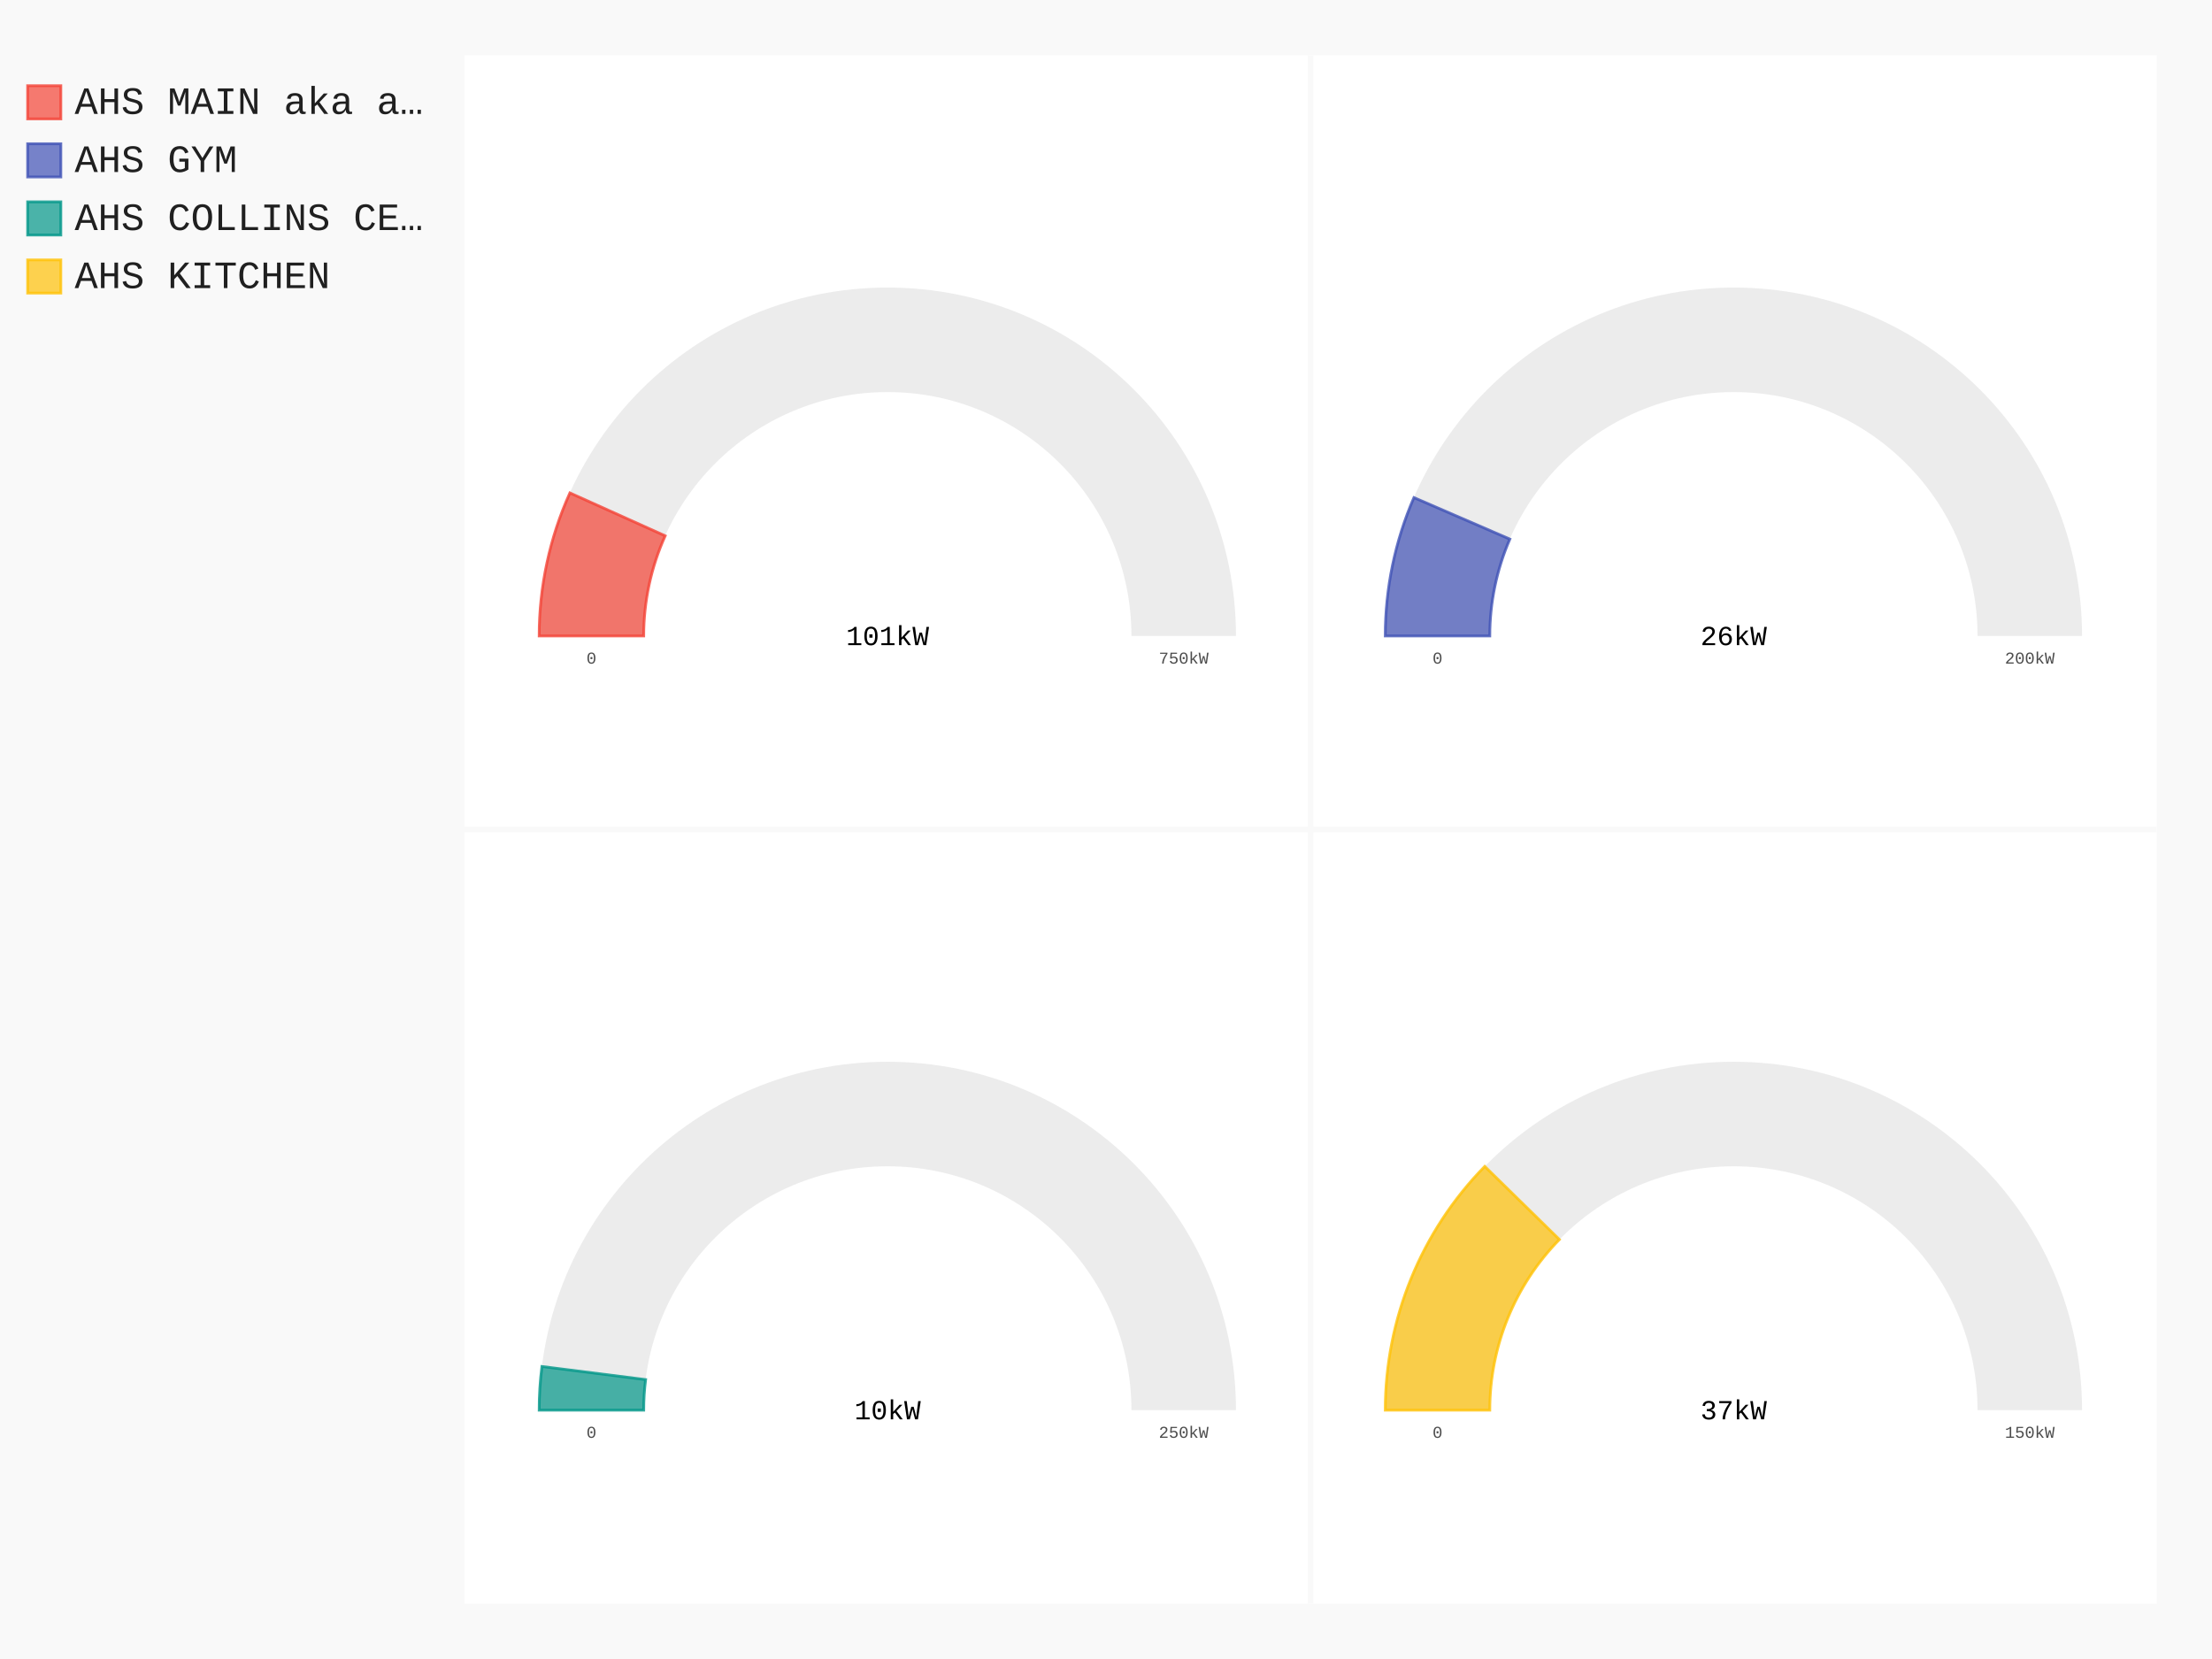
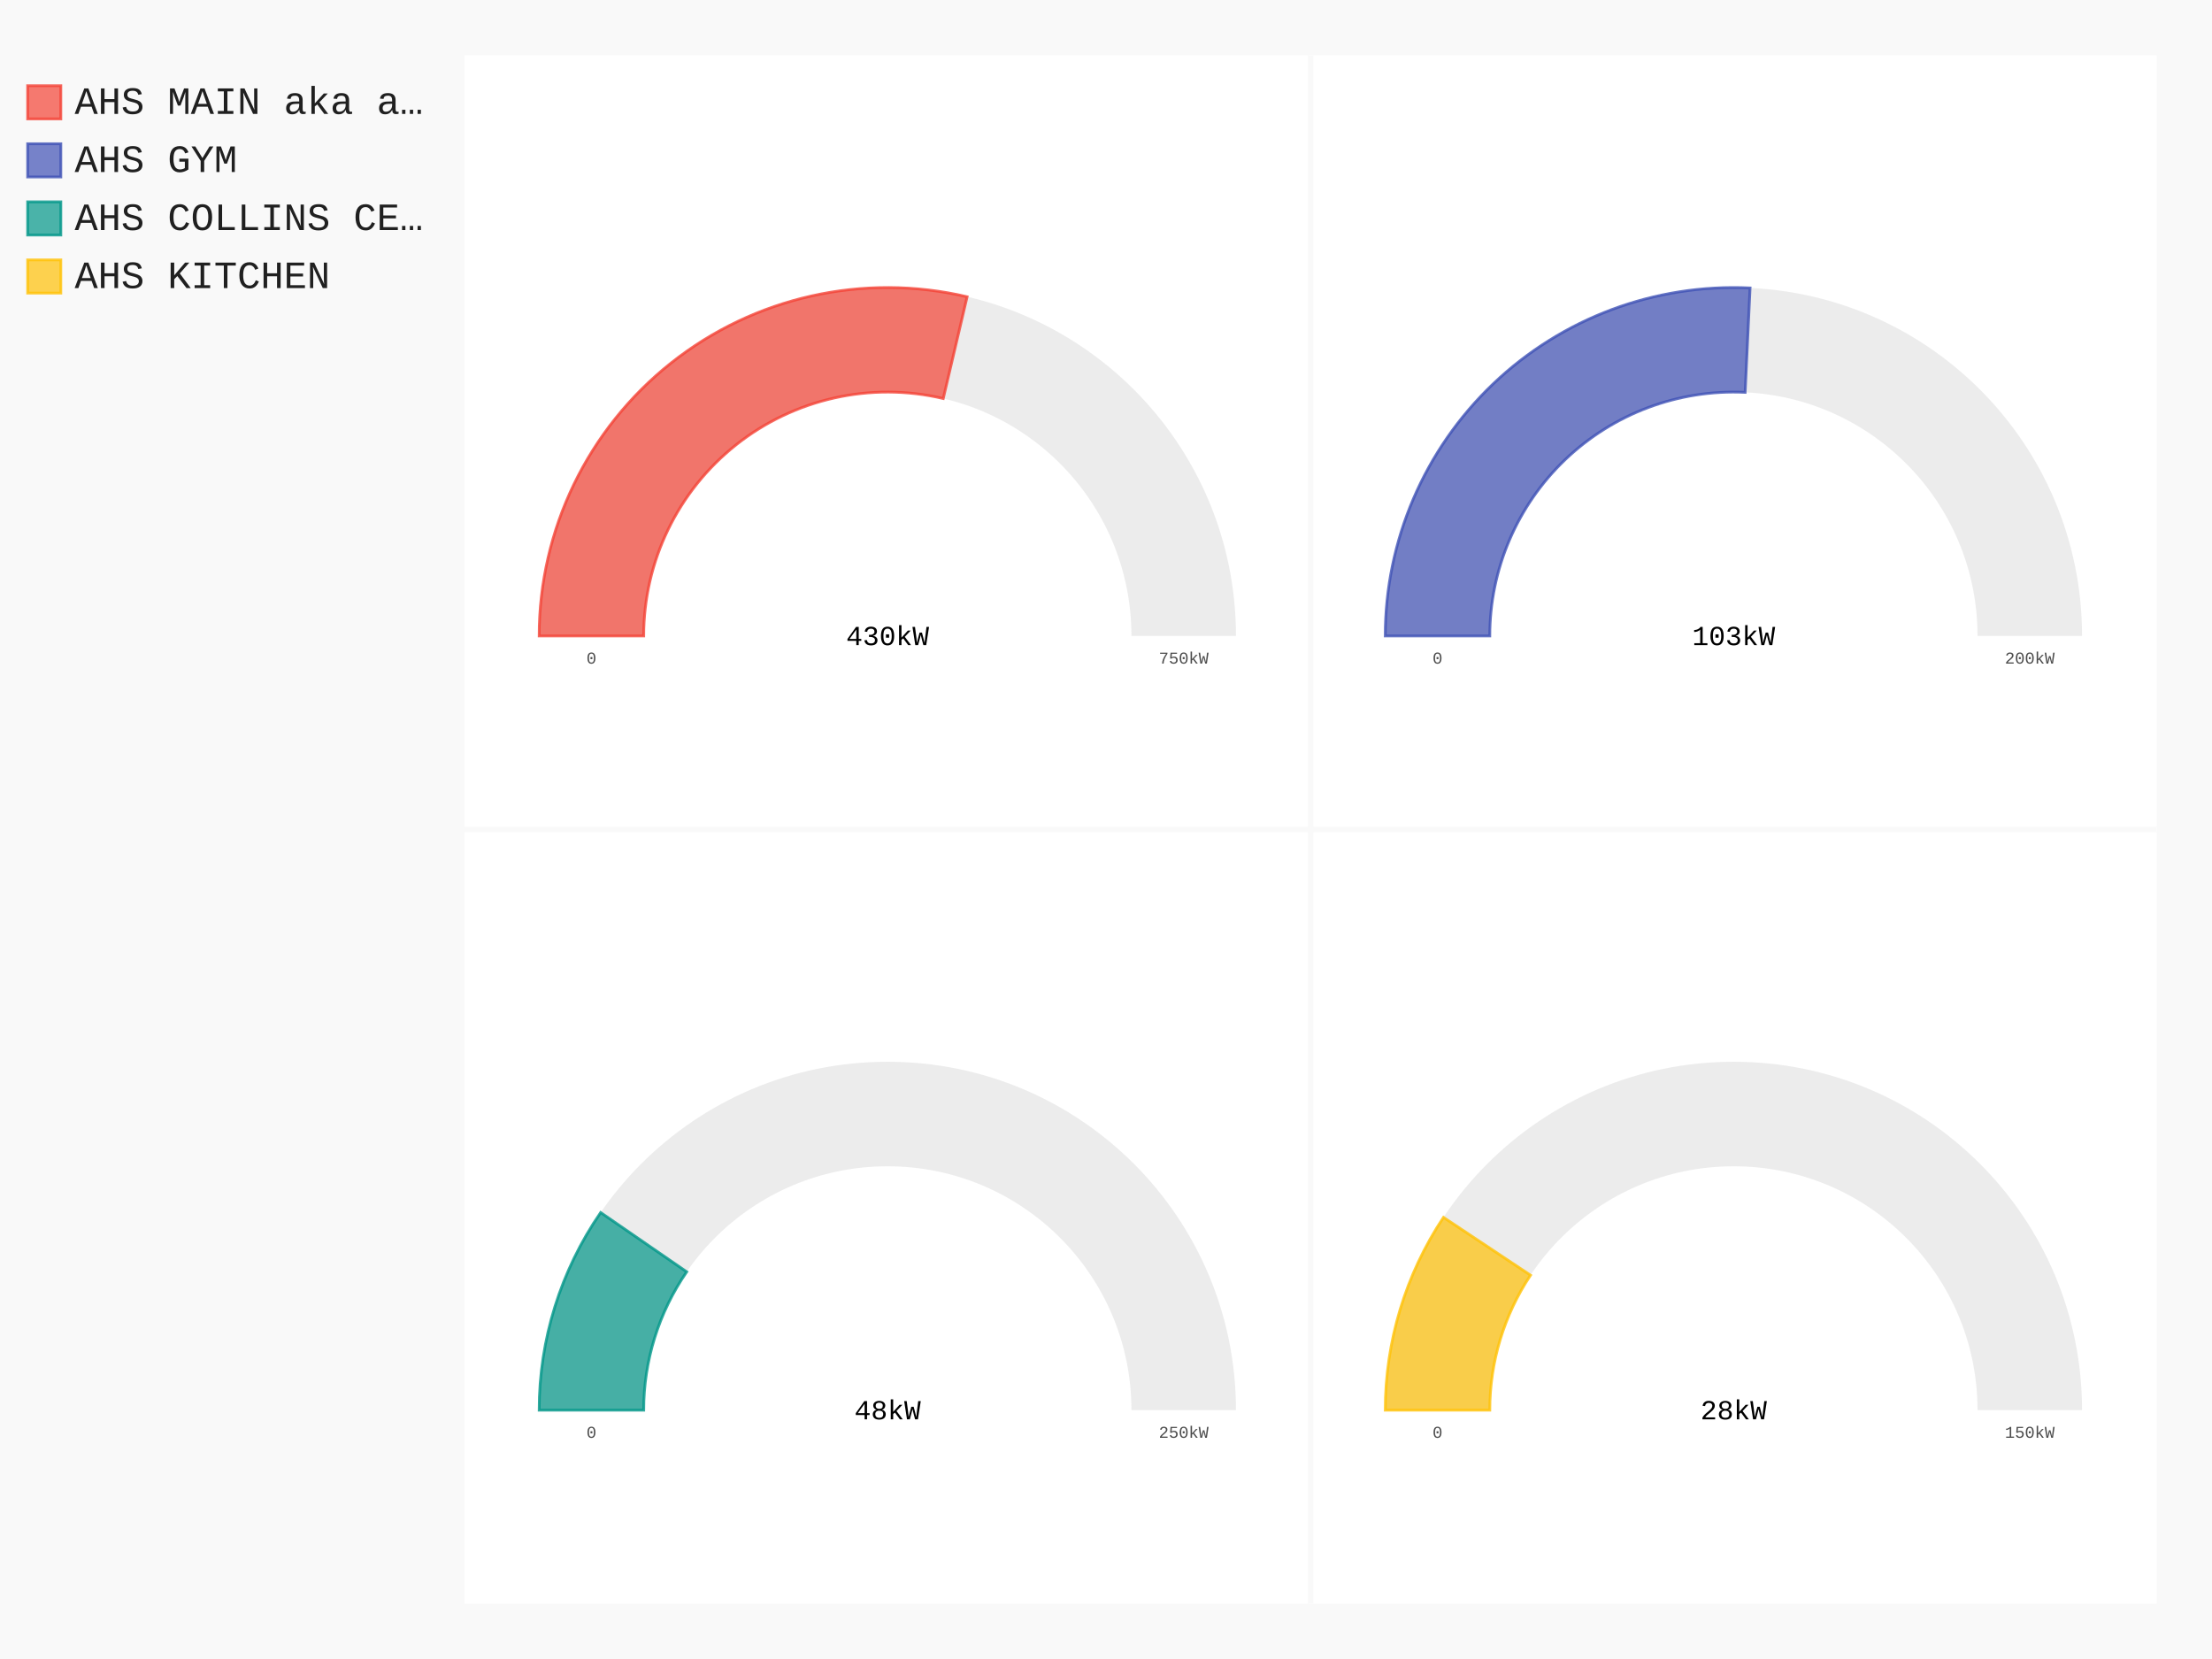
- <svg xmlns="http://www.w3.org/2000/svg" class="pygal-chart" id="chart-b864e061-6805-4563-83d5-0594b1611eb0" viewBox="0 0 800 600">
+ <svg xmlns="http://www.w3.org/2000/svg" class="pygal-chart" id="chart-2804b02c-0fd4-44d4-85c1-a321bbb0a4d7" viewBox="0 0 800 600">
  <defs>
-     <style type="text/css">#chart-b864e061-6805-4563-83d5-0594b1611eb0{-webkit-user-select:none;-webkit-font-smoothing:antialiased;font-family:Consolas,"Liberation Mono",Menlo,Courier,monospace}#chart-b864e061-6805-4563-83d5-0594b1611eb0 .title{font-family:Consolas,"Liberation Mono",Menlo,Courier,monospace;font-size:16px}#chart-b864e061-6805-4563-83d5-0594b1611eb0 .legends .legend text{font-family:Consolas,"Liberation Mono",Menlo,Courier,monospace;font-size:14px}#chart-b864e061-6805-4563-83d5-0594b1611eb0 .axis text{font-family:Consolas,"Liberation Mono",Menlo,Courier,monospace;font-size:10px}#chart-b864e061-6805-4563-83d5-0594b1611eb0 .axis text.major{font-family:Consolas,"Liberation Mono",Menlo,Courier,monospace;font-size:10px}#chart-b864e061-6805-4563-83d5-0594b1611eb0 .text-overlay text.value{font-family:Consolas,"Liberation Mono",Menlo,Courier,monospace;font-size:10px}#chart-b864e061-6805-4563-83d5-0594b1611eb0 .text-overlay text.label{font-family:Consolas,"Liberation Mono",Menlo,Courier,monospace;font-size:10px}#chart-b864e061-6805-4563-83d5-0594b1611eb0 .tooltip{font-family:Consolas,"Liberation Mono",Menlo,Courier,monospace;font-size:14px}#chart-b864e061-6805-4563-83d5-0594b1611eb0 text.no_data{font-family:Consolas,"Liberation Mono",Menlo,Courier,monospace;font-size:64px}
- #chart-b864e061-6805-4563-83d5-0594b1611eb0{background-color:rgba(249,249,249,1)}#chart-b864e061-6805-4563-83d5-0594b1611eb0 path,#chart-b864e061-6805-4563-83d5-0594b1611eb0 line,#chart-b864e061-6805-4563-83d5-0594b1611eb0 rect,#chart-b864e061-6805-4563-83d5-0594b1611eb0 circle{-webkit-transition:150ms;-moz-transition:150ms;transition:150ms}#chart-b864e061-6805-4563-83d5-0594b1611eb0 .graph &gt; .background{fill:rgba(249,249,249,1)}#chart-b864e061-6805-4563-83d5-0594b1611eb0 .plot &gt; .background{fill:rgba(255,255,255,1)}#chart-b864e061-6805-4563-83d5-0594b1611eb0 .graph{fill:rgba(0,0,0,.87)}#chart-b864e061-6805-4563-83d5-0594b1611eb0 text.no_data{fill:rgba(0,0,0,1)}#chart-b864e061-6805-4563-83d5-0594b1611eb0 .title{fill:rgba(0,0,0,1)}#chart-b864e061-6805-4563-83d5-0594b1611eb0 .legends .legend text{fill:rgba(0,0,0,.87)}#chart-b864e061-6805-4563-83d5-0594b1611eb0 .legends .legend:hover text{fill:rgba(0,0,0,1)}#chart-b864e061-6805-4563-83d5-0594b1611eb0 .axis .line{stroke:rgba(0,0,0,1)}#chart-b864e061-6805-4563-83d5-0594b1611eb0 .axis .guide.line{stroke:rgba(0,0,0,.54)}#chart-b864e061-6805-4563-83d5-0594b1611eb0 .axis .major.line{stroke:rgba(0,0,0,.87)}#chart-b864e061-6805-4563-83d5-0594b1611eb0 .axis text.major{fill:rgba(0,0,0,1)}#chart-b864e061-6805-4563-83d5-0594b1611eb0 .axis.y .guides:hover .guide.line,#chart-b864e061-6805-4563-83d5-0594b1611eb0 .line-graph .axis.x .guides:hover .guide.line,#chart-b864e061-6805-4563-83d5-0594b1611eb0 .stackedline-graph .axis.x .guides:hover .guide.line,#chart-b864e061-6805-4563-83d5-0594b1611eb0 .xy-graph .axis.x .guides:hover .guide.line{stroke:rgba(0,0,0,1)}#chart-b864e061-6805-4563-83d5-0594b1611eb0 .axis .guides:hover text{fill:rgba(0,0,0,1)}#chart-b864e061-6805-4563-83d5-0594b1611eb0 .reactive{fill-opacity:.7;stroke-opacity:.8}#chart-b864e061-6805-4563-83d5-0594b1611eb0 .ci{stroke:rgba(0,0,0,.87)}#chart-b864e061-6805-4563-83d5-0594b1611eb0 .reactive.active,#chart-b864e061-6805-4563-83d5-0594b1611eb0 .active .reactive{fill-opacity:.8;stroke-opacity:.9;stroke-width:4}#chart-b864e061-6805-4563-83d5-0594b1611eb0 .ci .reactive.active{stroke-width:1.5}#chart-b864e061-6805-4563-83d5-0594b1611eb0 .series text{fill:rgba(0,0,0,1)}#chart-b864e061-6805-4563-83d5-0594b1611eb0 .tooltip rect{fill:rgba(255,255,255,1);stroke:rgba(0,0,0,1);-webkit-transition:opacity 150ms;-moz-transition:opacity 150ms;transition:opacity 150ms}#chart-b864e061-6805-4563-83d5-0594b1611eb0 .tooltip .label{fill:rgba(0,0,0,.87)}#chart-b864e061-6805-4563-83d5-0594b1611eb0 .tooltip .label{fill:rgba(0,0,0,.87)}#chart-b864e061-6805-4563-83d5-0594b1611eb0 .tooltip .legend{font-size:.8em;fill:rgba(0,0,0,.54)}#chart-b864e061-6805-4563-83d5-0594b1611eb0 .tooltip .x_label{font-size:.6em;fill:rgba(0,0,0,1)}#chart-b864e061-6805-4563-83d5-0594b1611eb0 .tooltip .xlink{font-size:.5em;text-decoration:underline}#chart-b864e061-6805-4563-83d5-0594b1611eb0 .tooltip .value{font-size:1.5em}#chart-b864e061-6805-4563-83d5-0594b1611eb0 .bound{font-size:.5em}#chart-b864e061-6805-4563-83d5-0594b1611eb0 .max-value{font-size:.75em;fill:rgba(0,0,0,.54)}#chart-b864e061-6805-4563-83d5-0594b1611eb0 .map-element{fill:rgba(255,255,255,1);stroke:rgba(0,0,0,.54) !important}#chart-b864e061-6805-4563-83d5-0594b1611eb0 .map-element .reactive{fill-opacity:inherit;stroke-opacity:inherit}#chart-b864e061-6805-4563-83d5-0594b1611eb0 .color-0,#chart-b864e061-6805-4563-83d5-0594b1611eb0 .color-0 a:visited{stroke:#F44336;fill:#F44336}#chart-b864e061-6805-4563-83d5-0594b1611eb0 .color-1,#chart-b864e061-6805-4563-83d5-0594b1611eb0 .color-1 a:visited{stroke:#3F51B5;fill:#3F51B5}#chart-b864e061-6805-4563-83d5-0594b1611eb0 .color-2,#chart-b864e061-6805-4563-83d5-0594b1611eb0 .color-2 a:visited{stroke:#009688;fill:#009688}#chart-b864e061-6805-4563-83d5-0594b1611eb0 .color-3,#chart-b864e061-6805-4563-83d5-0594b1611eb0 .color-3 a:visited{stroke:#FFC107;fill:#FFC107}#chart-b864e061-6805-4563-83d5-0594b1611eb0 .text-overlay .color-0 text{fill:black}#chart-b864e061-6805-4563-83d5-0594b1611eb0 .text-overlay .color-1 text{fill:black}#chart-b864e061-6805-4563-83d5-0594b1611eb0 .text-overlay .color-2 text{fill:black}#chart-b864e061-6805-4563-83d5-0594b1611eb0 .text-overlay .color-3 text{fill:black}
- #chart-b864e061-6805-4563-83d5-0594b1611eb0 text.no_data{text-anchor:middle}#chart-b864e061-6805-4563-83d5-0594b1611eb0 .guide.line{fill:none}#chart-b864e061-6805-4563-83d5-0594b1611eb0 .centered{text-anchor:middle}#chart-b864e061-6805-4563-83d5-0594b1611eb0 .title{text-anchor:middle}#chart-b864e061-6805-4563-83d5-0594b1611eb0 .legends .legend text{fill-opacity:1}#chart-b864e061-6805-4563-83d5-0594b1611eb0 .axis.x text{text-anchor:middle}#chart-b864e061-6805-4563-83d5-0594b1611eb0 .axis.x:not(.web) text[transform]{text-anchor:start}#chart-b864e061-6805-4563-83d5-0594b1611eb0 .axis.x:not(.web) text[transform].backwards{text-anchor:end}#chart-b864e061-6805-4563-83d5-0594b1611eb0 .axis.y text{text-anchor:end}#chart-b864e061-6805-4563-83d5-0594b1611eb0 .axis.y text[transform].backwards{text-anchor:start}#chart-b864e061-6805-4563-83d5-0594b1611eb0 .axis.y2 text{text-anchor:start}#chart-b864e061-6805-4563-83d5-0594b1611eb0 .axis.y2 text[transform].backwards{text-anchor:end}#chart-b864e061-6805-4563-83d5-0594b1611eb0 .axis .guide.line{stroke-dasharray:4,4}#chart-b864e061-6805-4563-83d5-0594b1611eb0 .axis .major.guide.line{stroke-dasharray:6,6}#chart-b864e061-6805-4563-83d5-0594b1611eb0 .horizontal .axis.y .guide.line,#chart-b864e061-6805-4563-83d5-0594b1611eb0 .horizontal .axis.y2 .guide.line,#chart-b864e061-6805-4563-83d5-0594b1611eb0 .vertical .axis.x .guide.line{opacity:0}#chart-b864e061-6805-4563-83d5-0594b1611eb0 .horizontal .axis.always_show .guide.line,#chart-b864e061-6805-4563-83d5-0594b1611eb0 .vertical .axis.always_show .guide.line{opacity:1 !important}#chart-b864e061-6805-4563-83d5-0594b1611eb0 .axis.y .guides:hover .guide.line,#chart-b864e061-6805-4563-83d5-0594b1611eb0 .axis.y2 .guides:hover .guide.line,#chart-b864e061-6805-4563-83d5-0594b1611eb0 .axis.x .guides:hover .guide.line{opacity:1}#chart-b864e061-6805-4563-83d5-0594b1611eb0 .axis .guides:hover text{opacity:1}#chart-b864e061-6805-4563-83d5-0594b1611eb0 .nofill{fill:none}#chart-b864e061-6805-4563-83d5-0594b1611eb0 .subtle-fill{fill-opacity:.2}#chart-b864e061-6805-4563-83d5-0594b1611eb0 .dot{stroke-width:1px;fill-opacity:1}#chart-b864e061-6805-4563-83d5-0594b1611eb0 .dot.active{stroke-width:5px}#chart-b864e061-6805-4563-83d5-0594b1611eb0 .dot.negative{fill:transparent}#chart-b864e061-6805-4563-83d5-0594b1611eb0 text,#chart-b864e061-6805-4563-83d5-0594b1611eb0 tspan{stroke:none !important}#chart-b864e061-6805-4563-83d5-0594b1611eb0 .series text.active{opacity:1}#chart-b864e061-6805-4563-83d5-0594b1611eb0 .tooltip rect{fill-opacity:.95;stroke-width:.5}#chart-b864e061-6805-4563-83d5-0594b1611eb0 .tooltip text{fill-opacity:1}#chart-b864e061-6805-4563-83d5-0594b1611eb0 .showable{visibility:hidden}#chart-b864e061-6805-4563-83d5-0594b1611eb0 .showable.shown{visibility:visible}#chart-b864e061-6805-4563-83d5-0594b1611eb0 .gauge-background{fill:rgba(229,229,229,1);stroke:none}#chart-b864e061-6805-4563-83d5-0594b1611eb0 .bg-lines{stroke:rgba(249,249,249,1);stroke-width:2px}</style>
+     <style type="text/css">#chart-2804b02c-0fd4-44d4-85c1-a321bbb0a4d7{-webkit-user-select:none;-webkit-font-smoothing:antialiased;font-family:Consolas,"Liberation Mono",Menlo,Courier,monospace}#chart-2804b02c-0fd4-44d4-85c1-a321bbb0a4d7 .title{font-family:Consolas,"Liberation Mono",Menlo,Courier,monospace;font-size:16px}#chart-2804b02c-0fd4-44d4-85c1-a321bbb0a4d7 .legends .legend text{font-family:Consolas,"Liberation Mono",Menlo,Courier,monospace;font-size:14px}#chart-2804b02c-0fd4-44d4-85c1-a321bbb0a4d7 .axis text{font-family:Consolas,"Liberation Mono",Menlo,Courier,monospace;font-size:10px}#chart-2804b02c-0fd4-44d4-85c1-a321bbb0a4d7 .axis text.major{font-family:Consolas,"Liberation Mono",Menlo,Courier,monospace;font-size:10px}#chart-2804b02c-0fd4-44d4-85c1-a321bbb0a4d7 .text-overlay text.value{font-family:Consolas,"Liberation Mono",Menlo,Courier,monospace;font-size:10px}#chart-2804b02c-0fd4-44d4-85c1-a321bbb0a4d7 .text-overlay text.label{font-family:Consolas,"Liberation Mono",Menlo,Courier,monospace;font-size:10px}#chart-2804b02c-0fd4-44d4-85c1-a321bbb0a4d7 .tooltip{font-family:Consolas,"Liberation Mono",Menlo,Courier,monospace;font-size:14px}#chart-2804b02c-0fd4-44d4-85c1-a321bbb0a4d7 text.no_data{font-family:Consolas,"Liberation Mono",Menlo,Courier,monospace;font-size:64px}
+ #chart-2804b02c-0fd4-44d4-85c1-a321bbb0a4d7{background-color:rgba(249,249,249,1)}#chart-2804b02c-0fd4-44d4-85c1-a321bbb0a4d7 path,#chart-2804b02c-0fd4-44d4-85c1-a321bbb0a4d7 line,#chart-2804b02c-0fd4-44d4-85c1-a321bbb0a4d7 rect,#chart-2804b02c-0fd4-44d4-85c1-a321bbb0a4d7 circle{-webkit-transition:150ms;-moz-transition:150ms;transition:150ms}#chart-2804b02c-0fd4-44d4-85c1-a321bbb0a4d7 .graph &gt; .background{fill:rgba(249,249,249,1)}#chart-2804b02c-0fd4-44d4-85c1-a321bbb0a4d7 .plot &gt; .background{fill:rgba(255,255,255,1)}#chart-2804b02c-0fd4-44d4-85c1-a321bbb0a4d7 .graph{fill:rgba(0,0,0,.87)}#chart-2804b02c-0fd4-44d4-85c1-a321bbb0a4d7 text.no_data{fill:rgba(0,0,0,1)}#chart-2804b02c-0fd4-44d4-85c1-a321bbb0a4d7 .title{fill:rgba(0,0,0,1)}#chart-2804b02c-0fd4-44d4-85c1-a321bbb0a4d7 .legends .legend text{fill:rgba(0,0,0,.87)}#chart-2804b02c-0fd4-44d4-85c1-a321bbb0a4d7 .legends .legend:hover text{fill:rgba(0,0,0,1)}#chart-2804b02c-0fd4-44d4-85c1-a321bbb0a4d7 .axis .line{stroke:rgba(0,0,0,1)}#chart-2804b02c-0fd4-44d4-85c1-a321bbb0a4d7 .axis .guide.line{stroke:rgba(0,0,0,.54)}#chart-2804b02c-0fd4-44d4-85c1-a321bbb0a4d7 .axis .major.line{stroke:rgba(0,0,0,.87)}#chart-2804b02c-0fd4-44d4-85c1-a321bbb0a4d7 .axis text.major{fill:rgba(0,0,0,1)}#chart-2804b02c-0fd4-44d4-85c1-a321bbb0a4d7 .axis.y .guides:hover .guide.line,#chart-2804b02c-0fd4-44d4-85c1-a321bbb0a4d7 .line-graph .axis.x .guides:hover .guide.line,#chart-2804b02c-0fd4-44d4-85c1-a321bbb0a4d7 .stackedline-graph .axis.x .guides:hover .guide.line,#chart-2804b02c-0fd4-44d4-85c1-a321bbb0a4d7 .xy-graph .axis.x .guides:hover .guide.line{stroke:rgba(0,0,0,1)}#chart-2804b02c-0fd4-44d4-85c1-a321bbb0a4d7 .axis .guides:hover text{fill:rgba(0,0,0,1)}#chart-2804b02c-0fd4-44d4-85c1-a321bbb0a4d7 .reactive{fill-opacity:.7;stroke-opacity:.8}#chart-2804b02c-0fd4-44d4-85c1-a321bbb0a4d7 .ci{stroke:rgba(0,0,0,.87)}#chart-2804b02c-0fd4-44d4-85c1-a321bbb0a4d7 .reactive.active,#chart-2804b02c-0fd4-44d4-85c1-a321bbb0a4d7 .active .reactive{fill-opacity:.8;stroke-opacity:.9;stroke-width:4}#chart-2804b02c-0fd4-44d4-85c1-a321bbb0a4d7 .ci .reactive.active{stroke-width:1.5}#chart-2804b02c-0fd4-44d4-85c1-a321bbb0a4d7 .series text{fill:rgba(0,0,0,1)}#chart-2804b02c-0fd4-44d4-85c1-a321bbb0a4d7 .tooltip rect{fill:rgba(255,255,255,1);stroke:rgba(0,0,0,1);-webkit-transition:opacity 150ms;-moz-transition:opacity 150ms;transition:opacity 150ms}#chart-2804b02c-0fd4-44d4-85c1-a321bbb0a4d7 .tooltip .label{fill:rgba(0,0,0,.87)}#chart-2804b02c-0fd4-44d4-85c1-a321bbb0a4d7 .tooltip .label{fill:rgba(0,0,0,.87)}#chart-2804b02c-0fd4-44d4-85c1-a321bbb0a4d7 .tooltip .legend{font-size:.8em;fill:rgba(0,0,0,.54)}#chart-2804b02c-0fd4-44d4-85c1-a321bbb0a4d7 .tooltip .x_label{font-size:.6em;fill:rgba(0,0,0,1)}#chart-2804b02c-0fd4-44d4-85c1-a321bbb0a4d7 .tooltip .xlink{font-size:.5em;text-decoration:underline}#chart-2804b02c-0fd4-44d4-85c1-a321bbb0a4d7 .tooltip .value{font-size:1.5em}#chart-2804b02c-0fd4-44d4-85c1-a321bbb0a4d7 .bound{font-size:.5em}#chart-2804b02c-0fd4-44d4-85c1-a321bbb0a4d7 .max-value{font-size:.75em;fill:rgba(0,0,0,.54)}#chart-2804b02c-0fd4-44d4-85c1-a321bbb0a4d7 .map-element{fill:rgba(255,255,255,1);stroke:rgba(0,0,0,.54) !important}#chart-2804b02c-0fd4-44d4-85c1-a321bbb0a4d7 .map-element .reactive{fill-opacity:inherit;stroke-opacity:inherit}#chart-2804b02c-0fd4-44d4-85c1-a321bbb0a4d7 .color-0,#chart-2804b02c-0fd4-44d4-85c1-a321bbb0a4d7 .color-0 a:visited{stroke:#F44336;fill:#F44336}#chart-2804b02c-0fd4-44d4-85c1-a321bbb0a4d7 .color-1,#chart-2804b02c-0fd4-44d4-85c1-a321bbb0a4d7 .color-1 a:visited{stroke:#3F51B5;fill:#3F51B5}#chart-2804b02c-0fd4-44d4-85c1-a321bbb0a4d7 .color-2,#chart-2804b02c-0fd4-44d4-85c1-a321bbb0a4d7 .color-2 a:visited{stroke:#009688;fill:#009688}#chart-2804b02c-0fd4-44d4-85c1-a321bbb0a4d7 .color-3,#chart-2804b02c-0fd4-44d4-85c1-a321bbb0a4d7 .color-3 a:visited{stroke:#FFC107;fill:#FFC107}#chart-2804b02c-0fd4-44d4-85c1-a321bbb0a4d7 .text-overlay .color-0 text{fill:black}#chart-2804b02c-0fd4-44d4-85c1-a321bbb0a4d7 .text-overlay .color-1 text{fill:black}#chart-2804b02c-0fd4-44d4-85c1-a321bbb0a4d7 .text-overlay .color-2 text{fill:black}#chart-2804b02c-0fd4-44d4-85c1-a321bbb0a4d7 .text-overlay .color-3 text{fill:black}
+ #chart-2804b02c-0fd4-44d4-85c1-a321bbb0a4d7 text.no_data{text-anchor:middle}#chart-2804b02c-0fd4-44d4-85c1-a321bbb0a4d7 .guide.line{fill:none}#chart-2804b02c-0fd4-44d4-85c1-a321bbb0a4d7 .centered{text-anchor:middle}#chart-2804b02c-0fd4-44d4-85c1-a321bbb0a4d7 .title{text-anchor:middle}#chart-2804b02c-0fd4-44d4-85c1-a321bbb0a4d7 .legends .legend text{fill-opacity:1}#chart-2804b02c-0fd4-44d4-85c1-a321bbb0a4d7 .axis.x text{text-anchor:middle}#chart-2804b02c-0fd4-44d4-85c1-a321bbb0a4d7 .axis.x:not(.web) text[transform]{text-anchor:start}#chart-2804b02c-0fd4-44d4-85c1-a321bbb0a4d7 .axis.x:not(.web) text[transform].backwards{text-anchor:end}#chart-2804b02c-0fd4-44d4-85c1-a321bbb0a4d7 .axis.y text{text-anchor:end}#chart-2804b02c-0fd4-44d4-85c1-a321bbb0a4d7 .axis.y text[transform].backwards{text-anchor:start}#chart-2804b02c-0fd4-44d4-85c1-a321bbb0a4d7 .axis.y2 text{text-anchor:start}#chart-2804b02c-0fd4-44d4-85c1-a321bbb0a4d7 .axis.y2 text[transform].backwards{text-anchor:end}#chart-2804b02c-0fd4-44d4-85c1-a321bbb0a4d7 .axis .guide.line{stroke-dasharray:4,4}#chart-2804b02c-0fd4-44d4-85c1-a321bbb0a4d7 .axis .major.guide.line{stroke-dasharray:6,6}#chart-2804b02c-0fd4-44d4-85c1-a321bbb0a4d7 .horizontal .axis.y .guide.line,#chart-2804b02c-0fd4-44d4-85c1-a321bbb0a4d7 .horizontal .axis.y2 .guide.line,#chart-2804b02c-0fd4-44d4-85c1-a321bbb0a4d7 .vertical .axis.x .guide.line{opacity:0}#chart-2804b02c-0fd4-44d4-85c1-a321bbb0a4d7 .horizontal .axis.always_show .guide.line,#chart-2804b02c-0fd4-44d4-85c1-a321bbb0a4d7 .vertical .axis.always_show .guide.line{opacity:1 !important}#chart-2804b02c-0fd4-44d4-85c1-a321bbb0a4d7 .axis.y .guides:hover .guide.line,#chart-2804b02c-0fd4-44d4-85c1-a321bbb0a4d7 .axis.y2 .guides:hover .guide.line,#chart-2804b02c-0fd4-44d4-85c1-a321bbb0a4d7 .axis.x .guides:hover .guide.line{opacity:1}#chart-2804b02c-0fd4-44d4-85c1-a321bbb0a4d7 .axis .guides:hover text{opacity:1}#chart-2804b02c-0fd4-44d4-85c1-a321bbb0a4d7 .nofill{fill:none}#chart-2804b02c-0fd4-44d4-85c1-a321bbb0a4d7 .subtle-fill{fill-opacity:.2}#chart-2804b02c-0fd4-44d4-85c1-a321bbb0a4d7 .dot{stroke-width:1px;fill-opacity:1}#chart-2804b02c-0fd4-44d4-85c1-a321bbb0a4d7 .dot.active{stroke-width:5px}#chart-2804b02c-0fd4-44d4-85c1-a321bbb0a4d7 .dot.negative{fill:transparent}#chart-2804b02c-0fd4-44d4-85c1-a321bbb0a4d7 text,#chart-2804b02c-0fd4-44d4-85c1-a321bbb0a4d7 tspan{stroke:none !important}#chart-2804b02c-0fd4-44d4-85c1-a321bbb0a4d7 .series text.active{opacity:1}#chart-2804b02c-0fd4-44d4-85c1-a321bbb0a4d7 .tooltip rect{fill-opacity:.95;stroke-width:.5}#chart-2804b02c-0fd4-44d4-85c1-a321bbb0a4d7 .tooltip text{fill-opacity:1}#chart-2804b02c-0fd4-44d4-85c1-a321bbb0a4d7 .showable{visibility:hidden}#chart-2804b02c-0fd4-44d4-85c1-a321bbb0a4d7 .showable.shown{visibility:visible}#chart-2804b02c-0fd4-44d4-85c1-a321bbb0a4d7 .gauge-background{fill:rgba(229,229,229,1);stroke:none}#chart-2804b02c-0fd4-44d4-85c1-a321bbb0a4d7 .bg-lines{stroke:rgba(249,249,249,1);stroke-width:2px}</style>
  </defs>
  <g class="graph solidgauge-graph vertical">
    <rect class="background" height="600" width="800" x="0" y="0" />
    <g class="plot" transform="translate(168, 20)">
      <rect class="background" height="560" width="612.0" x="0" y="0" />
      <path class="bg-lines" d="M306.0 0 L306.0 560" />
      <path class="bg-lines" d="M0 280.0 L612.0 280.0" />
      <g class="series serie-0 color-0">
        <path class="gauge-background reactive" d="M27 210 A126 126 0 1 1 279 210 L241.2 210 A88.2 88.2 0 1 0 64.8 210 z" />
        <text class="y-0 bound reactive" text-anchor="middle" x="45.9" y="220">0</text>
        <text class="y-1 bound reactive" text-anchor="middle" x="260.1" y="220.0">750kW</text>
        <g class="gauge">
-           <path class="slice reactive tooltip-trigger" d="M27 210 A126 126 0 0 1 38.109 158.269 L72.576 173.789 A88.2 88.2 0 0 0 64.8 210 z" />
+           <path class="slice reactive tooltip-trigger" d="M27 210 A126 126 0 0 1 181.772 87.329 L173.141 124.13 A88.2 88.2 0 0 0 64.8 210 z" />
        </g>
      </g>
      <g class="series serie-1 color-1">
        <path class="gauge-background reactive" d="M333 210 A126 126 0 1 1 585 210 L547.2 210 A88.2 88.2 0 1 0 370.8 210 z" />
        <text class="y-0 bound reactive" text-anchor="middle" x="351.9" y="220">0</text>
        <text class="y-1 bound reactive" text-anchor="middle" x="566.1" y="220.0">200kW</text>
        <g class="gauge">
-           <path class="slice reactive tooltip-trigger" d="M333 210 A126 126 0 0 1 343.363 159.959 L378.054 174.972 A88.2 88.2 0 0 0 370.8 210 z" />
+           <path class="slice reactive tooltip-trigger" d="M333 210 A126 126 0 0 1 464.935 84.14 L463.155 121.898 A88.2 88.2 0 0 0 370.8 210 z" />
        </g>
      </g>
      <g class="series serie-2 color-2">
        <path class="gauge-background reactive" d="M27 490 A126 126 0 1 1 279 490 L241.2 490 A88.2 88.2 0 1 0 64.8 490 z" />
        <text class="y-0 bound reactive" text-anchor="middle" x="45.9" y="500.0">0</text>
        <text class="y-1 bound reactive" text-anchor="middle" x="260.1" y="500.0">250kW</text>
        <g class="gauge">
-           <path class="slice reactive tooltip-trigger" d="M27 490 A126 126 0 0 1 27.994 474.208 L65.495 478.946 A88.2 88.2 0 0 0 64.8 490 z" />
+           <path class="slice reactive tooltip-trigger" d="M27 490 A126 126 0 0 1 49.235 418.524 L80.364 439.967 A88.2 88.2 0 0 0 64.8 490 z" />
        </g>
      </g>
      <g class="series serie-3 color-3">
        <path class="gauge-background reactive" d="M333 490 A126 126 0 1 1 585 490 L547.2 490 A88.2 88.2 0 1 0 370.8 490 z" />
        <text class="y-0 bound reactive" text-anchor="middle" x="351.9" y="500.0">0</text>
        <text class="y-1 bound reactive" text-anchor="middle" x="566.1" y="500.0">150kW</text>
        <g class="gauge">
-           <path class="slice reactive tooltip-trigger" d="M333 490 A126 126 0 0 1 368.976 401.842 L395.984 428.29 A88.2 88.2 0 0 0 370.8 490 z" />
+           <path class="slice reactive tooltip-trigger" d="M333 490 A126 126 0 0 1 354.052 420.273 L385.536 441.191 A88.2 88.2 0 0 0 370.8 490 z" />
        </g>
      </g>
    </g>
    <g class="titles" />
    <g class="plot overlay" transform="translate(168, 20)">
      <g class="series serie-0 color-0" />
      <g class="series serie-1 color-1" />
      <g class="series serie-2 color-2" />
      <g class="series serie-3 color-3" />
    </g>
    <g class="plot text-overlay" transform="translate(168, 20)">
      <g class="series serie-0 color-0">
-         <text class="value gauge-sum" text-anchor="middle" x="153.0" y="213.333">101kW</text>
+         <text class="value gauge-sum" text-anchor="middle" x="153.0" y="213.333">430kW</text>
      </g>
      <g class="series serie-1 color-1">
-         <text class="value gauge-sum" text-anchor="middle" x="459.0" y="213.333">26kW</text>
+         <text class="value gauge-sum" text-anchor="middle" x="459.0" y="213.333">103kW</text>
      </g>
      <g class="series serie-2 color-2">
-         <text class="value gauge-sum" text-anchor="middle" x="153.0" y="493.333">10kW</text>
+         <text class="value gauge-sum" text-anchor="middle" x="153.0" y="493.333">48kW</text>
      </g>
      <g class="series serie-3 color-3">
-         <text class="value gauge-sum" text-anchor="middle" x="459.0" y="493.333">37kW</text>
+         <text class="value gauge-sum" text-anchor="middle" x="459.0" y="493.333">28kW</text>
      </g>
    </g>
    <g class="plot tooltip-overlay" transform="translate(168, 20)">
      <g class="tooltip" style="opacity: 0" transform="translate(0 0)">
        <rect class="tooltip-box" height="0" rx="0" ry="0" width="0" />
        <g class="text" />
      </g>
    </g>
    <g class="legends" transform="translate(10, 30)">
      <g class="legend reactive activate-serie" id="activate-serie-0">
        <rect class="color-0 reactive" height="12" width="12" x="0.0" y="1.0" />
        <text x="17.0" y="11.2">AHS MAIN aka a…</text>
      </g>
      <g class="legend reactive activate-serie" id="activate-serie-1">
        <rect class="color-1 reactive" height="12" width="12" x="0.0" y="22.0" />
        <text x="17.0" y="32.2">AHS GYM</text>
      </g>
      <g class="legend reactive activate-serie" id="activate-serie-2">
        <rect class="color-2 reactive" height="12" width="12" x="0.0" y="43.0" />
        <text x="17.0" y="53.2">AHS COLLINS CE…</text>
      </g>
      <g class="legend reactive activate-serie" id="activate-serie-3">
        <rect class="color-3 reactive" height="12" width="12" x="0.0" y="64.0" />
        <text x="17.0" y="74.2">AHS KITCHEN</text>
      </g>
    </g>
    <g class="legends" transform="translate(790, 30)" />
  </g>
</svg>
